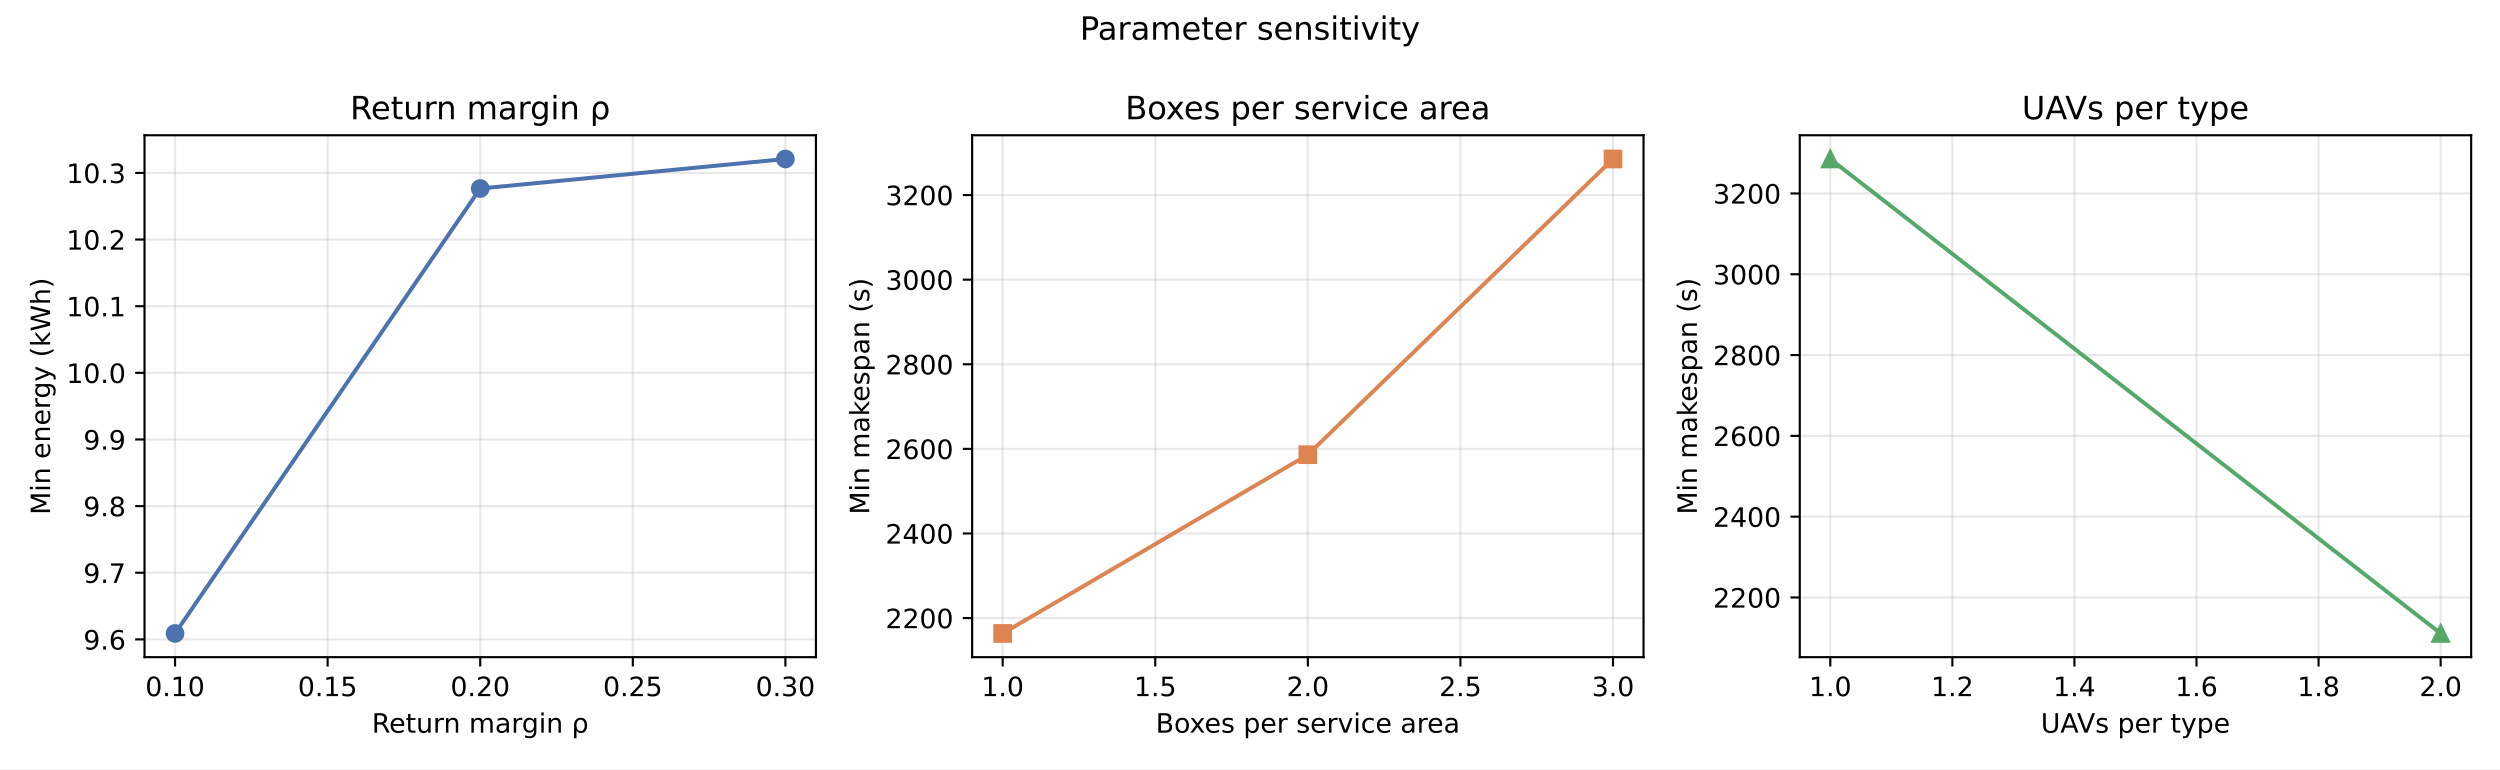
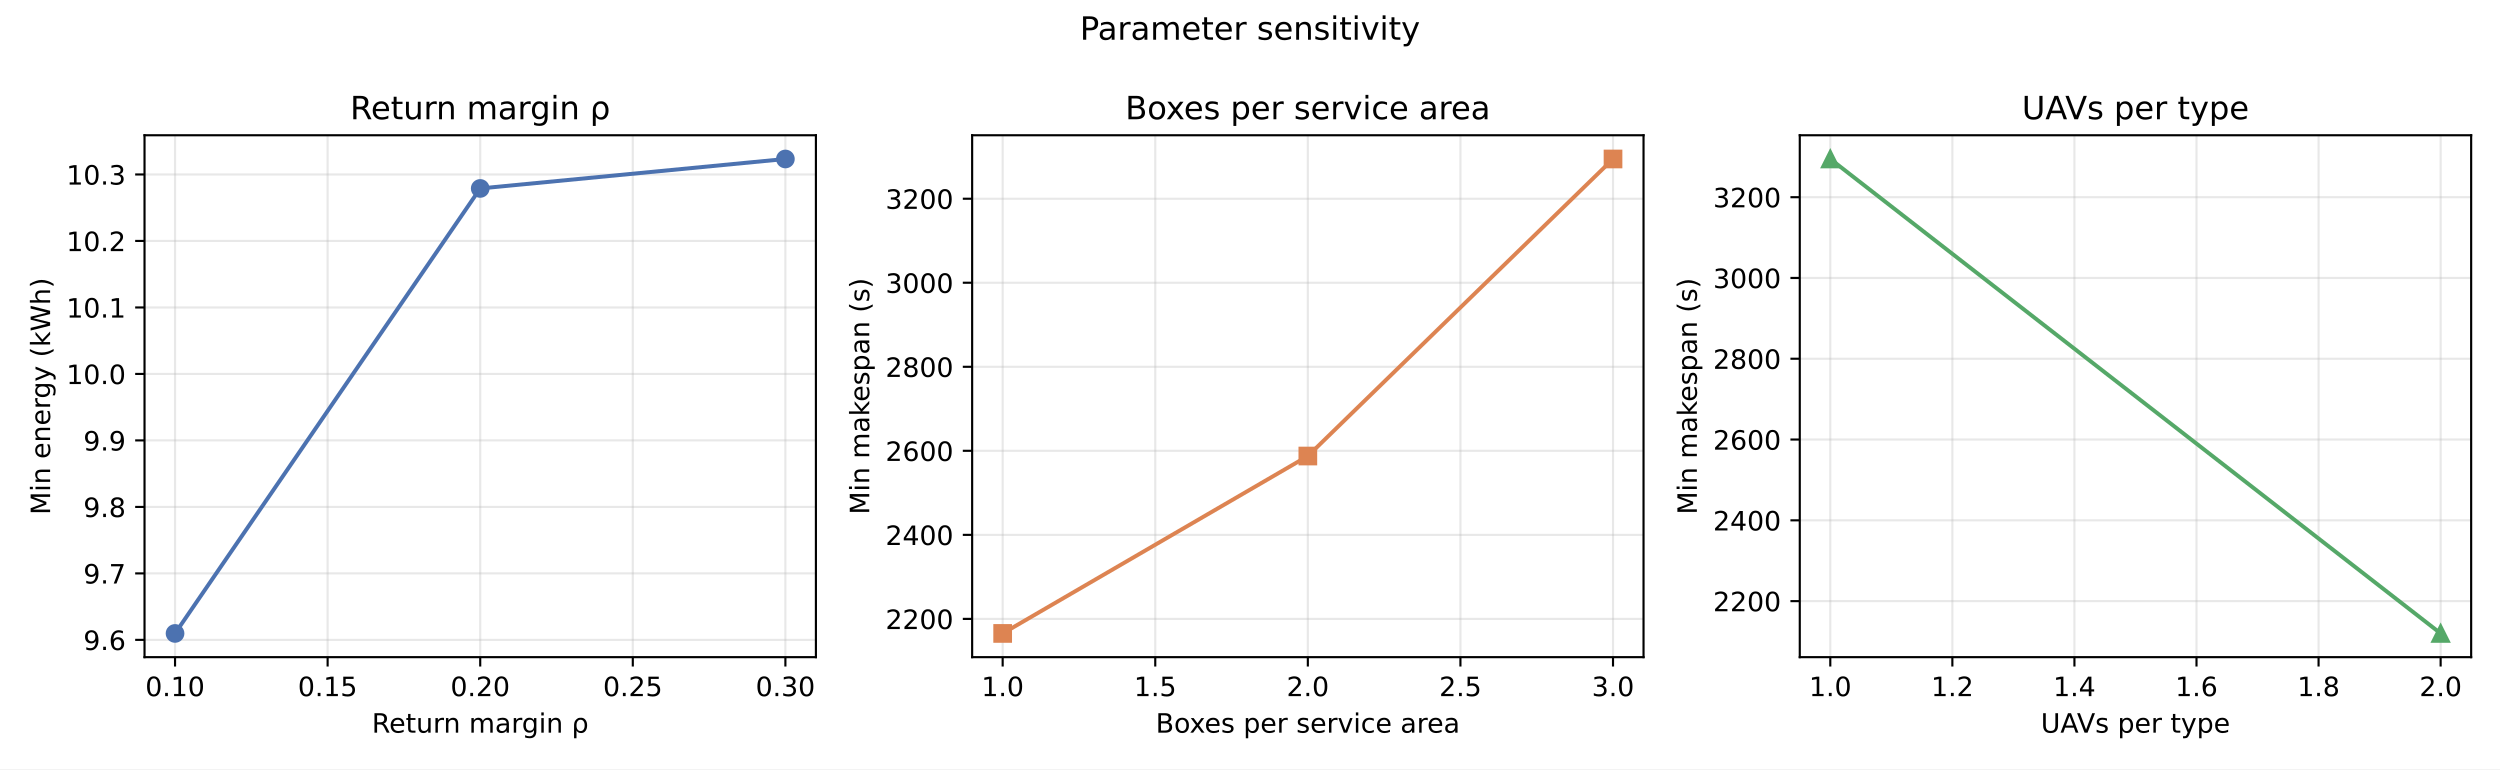
<svg xmlns="http://www.w3.org/2000/svg" xmlns:xlink="http://www.w3.org/1999/xlink" width="936pt" height="288pt" viewBox="0 0 936 288" version="1.1">
  <defs>
    <style type="text/css">*{stroke-linejoin: round; stroke-linecap: butt}</style>
  </defs>
  <g id="figure_1">
    <g id="patch_1">
      <path d="M 0 288  L 936 288  L 936 0  L 0 0  z " style="fill: #ffffff" />
    </g>
    <g id="axes_1">
      <g id="patch_2">
        <path d="M 54.11 246.04  L 305.475 246.04  L 305.475 50.64  L 54.11 50.64  z " style="fill: #ffffff" />
      </g>
      <g id="matplotlib.axis_1">
        <g id="xtick_1">
          <g id="line2d_1">
-             <path d="M 65.536 246.04  L 65.536 50.64  " clip-path="url(#pb678c1134d)" style="fill: none; stroke: #b0b0b0; stroke-opacity: 0.3; stroke-width: 0.8; stroke-linecap: square" />
+             <path d="M 65.536 246.04  L 65.536 50.64  " clip-path="url(#pf7293917fa)" style="fill: none; stroke: #b0b0b0; stroke-opacity: 0.3; stroke-width: 0.8; stroke-linecap: square" />
          </g>
          <g id="line2d_2">
            <defs>
-               <path id="m3098fb7972" d="M 0 0  L 0 3.5  " style="stroke: #000000; stroke-width: 0.8" />
+               <path id="mc7bc77fcb5" d="M 0 0  L 0 3.5  " style="stroke: #000000; stroke-width: 0.8" />
            </defs>
            <g>
-               <use xlink:href="#m3098fb7972" x="65.536" y="246.04" style="stroke: #000000; stroke-width: 0.8" />
+               <use xlink:href="#mc7bc77fcb5" x="65.536" y="246.04" style="stroke: #000000; stroke-width: 0.8" />
            </g>
          </g>
          <g id="text_1">
            <text style="font-size: 10px; font-family: 'DejaVu Sans', sans-serif; text-anchor: middle" x="65.536" y="260.638" transform="rotate(-0 65.53569 260.6384)">0.10</text>
          </g>
        </g>
        <g id="xtick_2">
          <g id="line2d_3">
-             <path d="M 122.664 246.04  L 122.664 50.64  " clip-path="url(#pb678c1134d)" style="fill: none; stroke: #b0b0b0; stroke-opacity: 0.3; stroke-width: 0.8; stroke-linecap: square" />
+             <path d="M 122.664 246.04  L 122.664 50.64  " clip-path="url(#pf7293917fa)" style="fill: none; stroke: #b0b0b0; stroke-opacity: 0.3; stroke-width: 0.8; stroke-linecap: square" />
          </g>
          <g id="line2d_4">
            <g>
-               <use xlink:href="#m3098fb7972" x="122.664" y="246.04" style="stroke: #000000; stroke-width: 0.8" />
+               <use xlink:href="#mc7bc77fcb5" x="122.664" y="246.04" style="stroke: #000000; stroke-width: 0.8" />
            </g>
          </g>
          <g id="text_2">
            <text style="font-size: 10px; font-family: 'DejaVu Sans', sans-serif; text-anchor: middle" x="122.664" y="260.638" transform="rotate(-0 122.6642 260.6384)">0.15</text>
          </g>
        </g>
        <g id="xtick_3">
          <g id="line2d_5">
-             <path d="M 179.793 246.04  L 179.793 50.64  " clip-path="url(#pb678c1134d)" style="fill: none; stroke: #b0b0b0; stroke-opacity: 0.3; stroke-width: 0.8; stroke-linecap: square" />
+             <path d="M 179.793 246.04  L 179.793 50.64  " clip-path="url(#pf7293917fa)" style="fill: none; stroke: #b0b0b0; stroke-opacity: 0.3; stroke-width: 0.8; stroke-linecap: square" />
          </g>
          <g id="line2d_6">
            <g>
-               <use xlink:href="#m3098fb7972" x="179.793" y="246.04" style="stroke: #000000; stroke-width: 0.8" />
+               <use xlink:href="#mc7bc77fcb5" x="179.793" y="246.04" style="stroke: #000000; stroke-width: 0.8" />
            </g>
          </g>
          <g id="text_3">
            <text style="font-size: 10px; font-family: 'DejaVu Sans', sans-serif; text-anchor: middle" x="179.793" y="260.638" transform="rotate(-0 179.7926 260.6384)">0.20</text>
          </g>
        </g>
        <g id="xtick_4">
          <g id="line2d_7">
-             <path d="M 236.921 246.04  L 236.921 50.64  " clip-path="url(#pb678c1134d)" style="fill: none; stroke: #b0b0b0; stroke-opacity: 0.3; stroke-width: 0.8; stroke-linecap: square" />
+             <path d="M 236.921 246.04  L 236.921 50.64  " clip-path="url(#pf7293917fa)" style="fill: none; stroke: #b0b0b0; stroke-opacity: 0.3; stroke-width: 0.8; stroke-linecap: square" />
          </g>
          <g id="line2d_8">
            <g>
-               <use xlink:href="#m3098fb7972" x="236.921" y="246.04" style="stroke: #000000; stroke-width: 0.8" />
+               <use xlink:href="#mc7bc77fcb5" x="236.921" y="246.04" style="stroke: #000000; stroke-width: 0.8" />
            </g>
          </g>
          <g id="text_4">
            <text style="font-size: 10px; font-family: 'DejaVu Sans', sans-serif; text-anchor: middle" x="236.921" y="260.638" transform="rotate(-0 236.9211 260.6384)">0.25</text>
          </g>
        </g>
        <g id="xtick_5">
          <g id="line2d_9">
-             <path d="M 294.05 246.04  L 294.05 50.64  " clip-path="url(#pb678c1134d)" style="fill: none; stroke: #b0b0b0; stroke-opacity: 0.3; stroke-width: 0.8; stroke-linecap: square" />
+             <path d="M 294.05 246.04  L 294.05 50.64  " clip-path="url(#pf7293917fa)" style="fill: none; stroke: #b0b0b0; stroke-opacity: 0.3; stroke-width: 0.8; stroke-linecap: square" />
          </g>
          <g id="line2d_10">
            <g>
-               <use xlink:href="#m3098fb7972" x="294.05" y="246.04" style="stroke: #000000; stroke-width: 0.8" />
+               <use xlink:href="#mc7bc77fcb5" x="294.05" y="246.04" style="stroke: #000000; stroke-width: 0.8" />
            </g>
          </g>
          <g id="text_5">
            <text style="font-size: 10px; font-family: 'DejaVu Sans', sans-serif; text-anchor: middle" x="294.05" y="260.638" transform="rotate(-0 294.0495 260.6384)">0.30</text>
          </g>
        </g>
        <g id="text_6">
          <text style="font-size: 10px; font-family: 'DejaVu Sans', sans-serif; text-anchor: middle" x="179.793" y="274.317" transform="rotate(-0 179.7926 274.3166)">Return margin ρ</text>
        </g>
      </g>
      <g id="matplotlib.axis_2">
        <g id="ytick_1">
          <g id="line2d_11">
-             <path d="M 54.11 239.388  L 305.475 239.388  " clip-path="url(#pb678c1134d)" style="fill: none; stroke: #b0b0b0; stroke-opacity: 0.3; stroke-width: 0.8; stroke-linecap: square" />
+             <path d="M 54.11 239.571  L 305.475 239.571  " clip-path="url(#pf7293917fa)" style="fill: none; stroke: #b0b0b0; stroke-opacity: 0.3; stroke-width: 0.8; stroke-linecap: square" />
          </g>
          <g id="line2d_12">
            <defs>
-               <path id="mcac2c756f8" d="M 0 0  L -3.5 0  " style="stroke: #000000; stroke-width: 0.8" />
+               <path id="m8f16e1d938" d="M 0 0  L -3.5 0  " style="stroke: #000000; stroke-width: 0.8" />
            </defs>
            <g>
-               <use xlink:href="#mcac2c756f8" x="54.11" y="239.388" style="stroke: #000000; stroke-width: 0.8" />
+               <use xlink:href="#m8f16e1d938" x="54.11" y="239.571" style="stroke: #000000; stroke-width: 0.8" />
            </g>
          </g>
          <g id="text_7">
-             <text style="font-size: 10px; font-family: 'DejaVu Sans', sans-serif; text-anchor: end" x="47.11" y="243.188" transform="rotate(-0 47.11 243.1877)">9.6</text>
+             <text style="font-size: 10px; font-family: 'DejaVu Sans', sans-serif; text-anchor: end" x="47.11" y="243.37" transform="rotate(-0 47.11 243.3701)">9.6</text>
          </g>
        </g>
        <g id="ytick_2">
          <g id="line2d_13">
-             <path d="M 54.11 214.438  L 305.475 214.438  " clip-path="url(#pb678c1134d)" style="fill: none; stroke: #b0b0b0; stroke-opacity: 0.3; stroke-width: 0.8; stroke-linecap: square" />
+             <path d="M 54.11 214.678  L 305.475 214.678  " clip-path="url(#pf7293917fa)" style="fill: none; stroke: #b0b0b0; stroke-opacity: 0.3; stroke-width: 0.8; stroke-linecap: square" />
          </g>
          <g id="line2d_14">
            <g>
-               <use xlink:href="#mcac2c756f8" x="54.11" y="214.438" style="stroke: #000000; stroke-width: 0.8" />
+               <use xlink:href="#m8f16e1d938" x="54.11" y="214.678" style="stroke: #000000; stroke-width: 0.8" />
            </g>
          </g>
          <g id="text_8">
-             <text style="font-size: 10px; font-family: 'DejaVu Sans', sans-serif; text-anchor: end" x="47.11" y="218.238" transform="rotate(-0 47.11 218.2376)">9.7</text>
+             <text style="font-size: 10px; font-family: 'DejaVu Sans', sans-serif; text-anchor: end" x="47.11" y="218.478" transform="rotate(-0 47.11 218.4776)">9.7</text>
          </g>
        </g>
        <g id="ytick_3">
          <g id="line2d_15">
-             <path d="M 54.11 189.488  L 305.475 189.488  " clip-path="url(#pb678c1134d)" style="fill: none; stroke: #b0b0b0; stroke-opacity: 0.3; stroke-width: 0.8; stroke-linecap: square" />
+             <path d="M 54.11 189.786  L 305.475 189.786  " clip-path="url(#pf7293917fa)" style="fill: none; stroke: #b0b0b0; stroke-opacity: 0.3; stroke-width: 0.8; stroke-linecap: square" />
          </g>
          <g id="line2d_16">
            <g>
-               <use xlink:href="#mcac2c756f8" x="54.11" y="189.488" style="stroke: #000000; stroke-width: 0.8" />
+               <use xlink:href="#m8f16e1d938" x="54.11" y="189.786" style="stroke: #000000; stroke-width: 0.8" />
            </g>
          </g>
          <g id="text_9">
-             <text style="font-size: 10px; font-family: 'DejaVu Sans', sans-serif; text-anchor: end" x="47.11" y="193.288" transform="rotate(-0 47.11 193.2876)">9.8</text>
+             <text style="font-size: 10px; font-family: 'DejaVu Sans', sans-serif; text-anchor: end" x="47.11" y="193.585" transform="rotate(-0 47.11 193.585)">9.8</text>
          </g>
        </g>
        <g id="ytick_4">
          <g id="line2d_17">
-             <path d="M 54.11 164.538  L 305.475 164.538  " clip-path="url(#pb678c1134d)" style="fill: none; stroke: #b0b0b0; stroke-opacity: 0.3; stroke-width: 0.8; stroke-linecap: square" />
+             <path d="M 54.11 164.893  L 305.475 164.893  " clip-path="url(#pf7293917fa)" style="fill: none; stroke: #b0b0b0; stroke-opacity: 0.3; stroke-width: 0.8; stroke-linecap: square" />
          </g>
          <g id="line2d_18">
            <g>
-               <use xlink:href="#mcac2c756f8" x="54.11" y="164.538" style="stroke: #000000; stroke-width: 0.8" />
+               <use xlink:href="#m8f16e1d938" x="54.11" y="164.893" style="stroke: #000000; stroke-width: 0.8" />
            </g>
          </g>
          <g id="text_10">
-             <text style="font-size: 10px; font-family: 'DejaVu Sans', sans-serif; text-anchor: end" x="47.11" y="168.337" transform="rotate(-0 47.11 168.3375)">9.9</text>
+             <text style="font-size: 10px; font-family: 'DejaVu Sans', sans-serif; text-anchor: end" x="47.11" y="168.693" transform="rotate(-0 47.11 168.6925)">9.9</text>
          </g>
        </g>
        <g id="ytick_5">
          <g id="line2d_19">
-             <path d="M 54.11 139.588  L 305.475 139.588  " clip-path="url(#pb678c1134d)" style="fill: none; stroke: #b0b0b0; stroke-opacity: 0.3; stroke-width: 0.8; stroke-linecap: square" />
+             <path d="M 54.11 140.001  L 305.475 140.001  " clip-path="url(#pf7293917fa)" style="fill: none; stroke: #b0b0b0; stroke-opacity: 0.3; stroke-width: 0.8; stroke-linecap: square" />
          </g>
          <g id="line2d_20">
            <g>
-               <use xlink:href="#mcac2c756f8" x="54.11" y="139.588" style="stroke: #000000; stroke-width: 0.8" />
+               <use xlink:href="#m8f16e1d938" x="54.11" y="140.001" style="stroke: #000000; stroke-width: 0.8" />
            </g>
          </g>
          <g id="text_11">
-             <text style="font-size: 10px; font-family: 'DejaVu Sans', sans-serif; text-anchor: end" x="47.11" y="143.387" transform="rotate(-0 47.11 143.3874)">10.0</text>
+             <text style="font-size: 10px; font-family: 'DejaVu Sans', sans-serif; text-anchor: end" x="47.11" y="143.8" transform="rotate(-0 47.11 143.8)">10.0</text>
          </g>
        </g>
        <g id="ytick_6">
          <g id="line2d_21">
-             <path d="M 54.11 114.638  L 305.475 114.638  " clip-path="url(#pb678c1134d)" style="fill: none; stroke: #b0b0b0; stroke-opacity: 0.3; stroke-width: 0.8; stroke-linecap: square" />
+             <path d="M 54.11 115.108  L 305.475 115.108  " clip-path="url(#pf7293917fa)" style="fill: none; stroke: #b0b0b0; stroke-opacity: 0.3; stroke-width: 0.8; stroke-linecap: square" />
          </g>
          <g id="line2d_22">
            <g>
-               <use xlink:href="#mcac2c756f8" x="54.11" y="114.638" style="stroke: #000000; stroke-width: 0.8" />
+               <use xlink:href="#m8f16e1d938" x="54.11" y="115.108" style="stroke: #000000; stroke-width: 0.8" />
            </g>
          </g>
          <g id="text_12">
-             <text style="font-size: 10px; font-family: 'DejaVu Sans', sans-serif; text-anchor: end" x="47.11" y="118.437" transform="rotate(-0 47.11 118.4373)">10.1</text>
+             <text style="font-size: 10px; font-family: 'DejaVu Sans', sans-serif; text-anchor: end" x="47.11" y="118.907" transform="rotate(-0 47.11 118.9075)">10.1</text>
          </g>
        </g>
        <g id="ytick_7">
          <g id="line2d_23">
-             <path d="M 54.11 89.688  L 305.475 89.688  " clip-path="url(#pb678c1134d)" style="fill: none; stroke: #b0b0b0; stroke-opacity: 0.3; stroke-width: 0.8; stroke-linecap: square" />
+             <path d="M 54.11 90.216  L 305.475 90.216  " clip-path="url(#pf7293917fa)" style="fill: none; stroke: #b0b0b0; stroke-opacity: 0.3; stroke-width: 0.8; stroke-linecap: square" />
          </g>
          <g id="line2d_24">
            <g>
-               <use xlink:href="#mcac2c756f8" x="54.11" y="89.688" style="stroke: #000000; stroke-width: 0.8" />
+               <use xlink:href="#m8f16e1d938" x="54.11" y="90.216" style="stroke: #000000; stroke-width: 0.8" />
            </g>
          </g>
          <g id="text_13">
-             <text style="font-size: 10px; font-family: 'DejaVu Sans', sans-serif; text-anchor: end" x="47.11" y="93.487" transform="rotate(-0 47.11 93.48726)">10.2</text>
+             <text style="font-size: 10px; font-family: 'DejaVu Sans', sans-serif; text-anchor: end" x="47.11" y="94.015" transform="rotate(-0 47.11 94.01492)">10.2</text>
          </g>
        </g>
        <g id="ytick_8">
          <g id="line2d_25">
-             <path d="M 54.11 64.738  L 305.475 64.738  " clip-path="url(#pb678c1134d)" style="fill: none; stroke: #b0b0b0; stroke-opacity: 0.3; stroke-width: 0.8; stroke-linecap: square" />
+             <path d="M 54.11 65.323  L 305.475 65.323  " clip-path="url(#pf7293917fa)" style="fill: none; stroke: #b0b0b0; stroke-opacity: 0.3; stroke-width: 0.8; stroke-linecap: square" />
          </g>
          <g id="line2d_26">
            <g>
-               <use xlink:href="#mcac2c756f8" x="54.11" y="64.738" style="stroke: #000000; stroke-width: 0.8" />
+               <use xlink:href="#m8f16e1d938" x="54.11" y="65.323" style="stroke: #000000; stroke-width: 0.8" />
            </g>
          </g>
          <g id="text_14">
-             <text style="font-size: 10px; font-family: 'DejaVu Sans', sans-serif; text-anchor: end" x="47.11" y="68.537" transform="rotate(-0 47.11 68.53718)">10.3</text>
+             <text style="font-size: 10px; font-family: 'DejaVu Sans', sans-serif; text-anchor: end" x="47.11" y="69.122" transform="rotate(-0 47.11 69.1224)">10.3</text>
          </g>
        </g>
        <g id="text_15">
          <text style="font-size: 10px; font-family: 'DejaVu Sans', sans-serif; text-anchor: middle" x="18.765" y="148.34" transform="rotate(-90 18.76469 148.34)">Min energy (kWh)</text>
        </g>
      </g>
      <g id="line2d_27">
-         <path d="M 65.536 237.158  L 179.793 70.577  L 294.05 59.522  " clip-path="url(#pb678c1134d)" style="fill: none; stroke: #4c72b0; stroke-width: 1.5; stroke-linecap: square" />
+         <path d="M 65.536 237.158  L 179.793 70.551  L 294.05 59.522  " clip-path="url(#pf7293917fa)" style="fill: none; stroke: #4c72b0; stroke-width: 1.5; stroke-linecap: square" />
        <defs>
-           <path id="m0dbbf1ecef" d="M 0 3  C 0.796 3 1.559 2.684 2.121 2.121  C 2.684 1.559 3 0.796 3 0  C 3 -0.796 2.684 -1.559 2.121 -2.121  C 1.559 -2.684 0.796 -3 0 -3  C -0.796 -3 -1.559 -2.684 -2.121 -2.121  C -2.684 -1.559 -3 -0.796 -3 0  C -3 0.796 -2.684 1.559 -2.121 2.121  C -1.559 2.684 -0.796 3 0 3  z " style="stroke: #4c72b0" />
+           <path id="mb04367f941" d="M 0 3  C 0.796 3 1.559 2.684 2.121 2.121  C 2.684 1.559 3 0.796 3 0  C 3 -0.796 2.684 -1.559 2.121 -2.121  C 1.559 -2.684 0.796 -3 0 -3  C -0.796 -3 -1.559 -2.684 -2.121 -2.121  C -2.684 -1.559 -3 -0.796 -3 0  C -3 0.796 -2.684 1.559 -2.121 2.121  C -1.559 2.684 -0.796 3 0 3  z " style="stroke: #4c72b0" />
        </defs>
-         <g clip-path="url(#pb678c1134d)">
-           <use xlink:href="#m0dbbf1ecef" x="65.536" y="237.158" style="fill: #4c72b0; stroke: #4c72b0" />
-           <use xlink:href="#m0dbbf1ecef" x="179.793" y="70.577" style="fill: #4c72b0; stroke: #4c72b0" />
-           <use xlink:href="#m0dbbf1ecef" x="294.05" y="59.522" style="fill: #4c72b0; stroke: #4c72b0" />
+         <g clip-path="url(#pf7293917fa)">
+           <use xlink:href="#mb04367f941" x="65.536" y="237.158" style="fill: #4c72b0; stroke: #4c72b0" />
+           <use xlink:href="#mb04367f941" x="179.793" y="70.551" style="fill: #4c72b0; stroke: #4c72b0" />
+           <use xlink:href="#mb04367f941" x="294.05" y="59.522" style="fill: #4c72b0; stroke: #4c72b0" />
        </g>
      </g>
      <g id="patch_3">
        <path d="M 54.11 246.04  L 54.11 50.64  " style="fill: none; stroke: #000000; stroke-width: 0.8; stroke-linejoin: miter; stroke-linecap: square" />
      </g>
      <g id="patch_4">
        <path d="M 305.475 246.04  L 305.475 50.64  " style="fill: none; stroke: #000000; stroke-width: 0.8; stroke-linejoin: miter; stroke-linecap: square" />
      </g>
      <g id="patch_5">
        <path d="M 54.11 246.04  L 305.475 246.04  " style="fill: none; stroke: #000000; stroke-width: 0.8; stroke-linejoin: miter; stroke-linecap: square" />
      </g>
      <g id="patch_6">
        <path d="M 54.11 50.64  L 305.475 50.64  " style="fill: none; stroke: #000000; stroke-width: 0.8; stroke-linejoin: miter; stroke-linecap: square" />
      </g>
      <g id="text_16">
        <text style="font-size: 12px; font-family: 'DejaVu Sans', sans-serif; text-anchor: middle" x="179.793" y="44.64" transform="rotate(-0 179.7926 44.64)">Return margin ρ</text>
      </g>
    </g>
    <g id="axes_2">
      <g id="patch_7">
        <path d="M 363.972 246.04  L 615.338 246.04  L 615.338 50.64  L 363.972 50.64  z " style="fill: #ffffff" />
      </g>
      <g id="matplotlib.axis_3">
        <g id="xtick_6">
          <g id="line2d_28">
-             <path d="M 375.398 246.04  L 375.398 50.64  " clip-path="url(#pb82ad3cc01)" style="fill: none; stroke: #b0b0b0; stroke-opacity: 0.3; stroke-width: 0.8; stroke-linecap: square" />
+             <path d="M 375.398 246.04  L 375.398 50.64  " clip-path="url(#pfac2a2e74e)" style="fill: none; stroke: #b0b0b0; stroke-opacity: 0.3; stroke-width: 0.8; stroke-linecap: square" />
          </g>
          <g id="line2d_29">
            <g>
-               <use xlink:href="#m3098fb7972" x="375.398" y="246.04" style="stroke: #000000; stroke-width: 0.8" />
+               <use xlink:href="#mc7bc77fcb5" x="375.398" y="246.04" style="stroke: #000000; stroke-width: 0.8" />
            </g>
          </g>
          <g id="text_17">
            <text style="font-size: 10px; font-family: 'DejaVu Sans', sans-serif; text-anchor: middle" x="375.398" y="260.638" transform="rotate(-0 375.3981 260.6384)">1.0</text>
          </g>
        </g>
        <g id="xtick_7">
          <g id="line2d_30">
-             <path d="M 432.527 246.04  L 432.527 50.64  " clip-path="url(#pb82ad3cc01)" style="fill: none; stroke: #b0b0b0; stroke-opacity: 0.3; stroke-width: 0.8; stroke-linecap: square" />
+             <path d="M 432.527 246.04  L 432.527 50.64  " clip-path="url(#pfac2a2e74e)" style="fill: none; stroke: #b0b0b0; stroke-opacity: 0.3; stroke-width: 0.8; stroke-linecap: square" />
          </g>
          <g id="line2d_31">
            <g>
-               <use xlink:href="#m3098fb7972" x="432.527" y="246.04" style="stroke: #000000; stroke-width: 0.8" />
+               <use xlink:href="#mc7bc77fcb5" x="432.527" y="246.04" style="stroke: #000000; stroke-width: 0.8" />
            </g>
          </g>
          <g id="text_18">
            <text style="font-size: 10px; font-family: 'DejaVu Sans', sans-serif; text-anchor: middle" x="432.527" y="260.638" transform="rotate(-0 432.5265 260.6384)">1.5</text>
          </g>
        </g>
        <g id="xtick_8">
          <g id="line2d_32">
-             <path d="M 489.655 246.04  L 489.655 50.64  " clip-path="url(#pb82ad3cc01)" style="fill: none; stroke: #b0b0b0; stroke-opacity: 0.3; stroke-width: 0.8; stroke-linecap: square" />
+             <path d="M 489.655 246.04  L 489.655 50.64  " clip-path="url(#pfac2a2e74e)" style="fill: none; stroke: #b0b0b0; stroke-opacity: 0.3; stroke-width: 0.8; stroke-linecap: square" />
          </g>
          <g id="line2d_33">
            <g>
-               <use xlink:href="#m3098fb7972" x="489.655" y="246.04" style="stroke: #000000; stroke-width: 0.8" />
+               <use xlink:href="#mc7bc77fcb5" x="489.655" y="246.04" style="stroke: #000000; stroke-width: 0.8" />
            </g>
          </g>
          <g id="text_19">
            <text style="font-size: 10px; font-family: 'DejaVu Sans', sans-serif; text-anchor: middle" x="489.655" y="260.638" transform="rotate(-0 489.655 260.6384)">2.0</text>
          </g>
        </g>
        <g id="xtick_9">
          <g id="line2d_34">
-             <path d="M 546.783 246.04  L 546.783 50.64  " clip-path="url(#pb82ad3cc01)" style="fill: none; stroke: #b0b0b0; stroke-opacity: 0.3; stroke-width: 0.8; stroke-linecap: square" />
+             <path d="M 546.783 246.04  L 546.783 50.64  " clip-path="url(#pfac2a2e74e)" style="fill: none; stroke: #b0b0b0; stroke-opacity: 0.3; stroke-width: 0.8; stroke-linecap: square" />
          </g>
          <g id="line2d_35">
            <g>
-               <use xlink:href="#m3098fb7972" x="546.783" y="246.04" style="stroke: #000000; stroke-width: 0.8" />
+               <use xlink:href="#mc7bc77fcb5" x="546.783" y="246.04" style="stroke: #000000; stroke-width: 0.8" />
            </g>
          </g>
          <g id="text_20">
            <text style="font-size: 10px; font-family: 'DejaVu Sans', sans-serif; text-anchor: middle" x="546.783" y="260.638" transform="rotate(-0 546.7835 260.6384)">2.5</text>
          </g>
        </g>
        <g id="xtick_10">
          <g id="line2d_36">
-             <path d="M 603.912 246.04  L 603.912 50.64  " clip-path="url(#pb82ad3cc01)" style="fill: none; stroke: #b0b0b0; stroke-opacity: 0.3; stroke-width: 0.8; stroke-linecap: square" />
+             <path d="M 603.912 246.04  L 603.912 50.64  " clip-path="url(#pfac2a2e74e)" style="fill: none; stroke: #b0b0b0; stroke-opacity: 0.3; stroke-width: 0.8; stroke-linecap: square" />
          </g>
          <g id="line2d_37">
            <g>
-               <use xlink:href="#m3098fb7972" x="603.912" y="246.04" style="stroke: #000000; stroke-width: 0.8" />
+               <use xlink:href="#mc7bc77fcb5" x="603.912" y="246.04" style="stroke: #000000; stroke-width: 0.8" />
            </g>
          </g>
          <g id="text_21">
            <text style="font-size: 10px; font-family: 'DejaVu Sans', sans-serif; text-anchor: middle" x="603.912" y="260.638" transform="rotate(-0 603.9119 260.6384)">3.0</text>
          </g>
        </g>
        <g id="text_22">
          <text style="font-size: 10px; font-family: 'DejaVu Sans', sans-serif; text-anchor: middle" x="489.655" y="274.317" transform="rotate(-0 489.655 274.3166)">Boxes per service area</text>
        </g>
      </g>
      <g id="matplotlib.axis_4">
        <g id="ytick_9">
          <g id="line2d_38">
-             <path d="M 363.972 231.4  L 615.338 231.4  " clip-path="url(#pb82ad3cc01)" style="fill: none; stroke: #b0b0b0; stroke-opacity: 0.3; stroke-width: 0.8; stroke-linecap: square" />
+             <path d="M 363.972 231.715  L 615.338 231.715  " clip-path="url(#pfac2a2e74e)" style="fill: none; stroke: #b0b0b0; stroke-opacity: 0.3; stroke-width: 0.8; stroke-linecap: square" />
          </g>
          <g id="line2d_39">
            <g>
-               <use xlink:href="#mcac2c756f8" x="363.972" y="231.4" style="stroke: #000000; stroke-width: 0.8" />
+               <use xlink:href="#m8f16e1d938" x="363.972" y="231.715" style="stroke: #000000; stroke-width: 0.8" />
            </g>
          </g>
          <g id="text_23">
-             <text style="font-size: 10px; font-family: 'DejaVu Sans', sans-serif; text-anchor: end" x="356.972" y="235.199" transform="rotate(-0 356.9724 235.1993)">2200</text>
+             <text style="font-size: 10px; font-family: 'DejaVu Sans', sans-serif; text-anchor: end" x="356.972" y="235.514" transform="rotate(-0 356.9724 235.5138)">2200</text>
          </g>
        </g>
        <g id="ytick_10">
          <g id="line2d_40">
-             <path d="M 363.972 199.726  L 615.338 199.726  " clip-path="url(#pb82ad3cc01)" style="fill: none; stroke: #b0b0b0; stroke-opacity: 0.3; stroke-width: 0.8; stroke-linecap: square" />
+             <path d="M 363.972 200.251  L 615.338 200.251  " clip-path="url(#pfac2a2e74e)" style="fill: none; stroke: #b0b0b0; stroke-opacity: 0.3; stroke-width: 0.8; stroke-linecap: square" />
          </g>
          <g id="line2d_41">
            <g>
-               <use xlink:href="#mcac2c756f8" x="363.972" y="199.726" style="stroke: #000000; stroke-width: 0.8" />
+               <use xlink:href="#m8f16e1d938" x="363.972" y="200.251" style="stroke: #000000; stroke-width: 0.8" />
            </g>
          </g>
          <g id="text_24">
-             <text style="font-size: 10px; font-family: 'DejaVu Sans', sans-serif; text-anchor: end" x="356.972" y="203.526" transform="rotate(-0 356.9724 203.5257)">2400</text>
+             <text style="font-size: 10px; font-family: 'DejaVu Sans', sans-serif; text-anchor: end" x="356.972" y="204.05" transform="rotate(-0 356.9724 204.0504)">2400</text>
          </g>
        </g>
        <g id="ytick_11">
          <g id="line2d_42">
-             <path d="M 363.972 168.053  L 615.338 168.053  " clip-path="url(#pb82ad3cc01)" style="fill: none; stroke: #b0b0b0; stroke-opacity: 0.3; stroke-width: 0.8; stroke-linecap: square" />
+             <path d="M 363.972 168.788  L 615.338 168.788  " clip-path="url(#pfac2a2e74e)" style="fill: none; stroke: #b0b0b0; stroke-opacity: 0.3; stroke-width: 0.8; stroke-linecap: square" />
          </g>
          <g id="line2d_43">
            <g>
-               <use xlink:href="#mcac2c756f8" x="363.972" y="168.053" style="stroke: #000000; stroke-width: 0.8" />
+               <use xlink:href="#m8f16e1d938" x="363.972" y="168.788" style="stroke: #000000; stroke-width: 0.8" />
            </g>
          </g>
          <g id="text_25">
-             <text style="font-size: 10px; font-family: 'DejaVu Sans', sans-serif; text-anchor: end" x="356.972" y="171.852" transform="rotate(-0 356.9724 171.8521)">2600</text>
+             <text style="font-size: 10px; font-family: 'DejaVu Sans', sans-serif; text-anchor: end" x="356.972" y="172.587" transform="rotate(-0 356.9724 172.587)">2600</text>
          </g>
        </g>
        <g id="ytick_12">
          <g id="line2d_44">
-             <path d="M 363.972 136.379  L 615.338 136.379  " clip-path="url(#pb82ad3cc01)" style="fill: none; stroke: #b0b0b0; stroke-opacity: 0.3; stroke-width: 0.8; stroke-linecap: square" />
+             <path d="M 363.972 137.324  L 615.338 137.324  " clip-path="url(#pfac2a2e74e)" style="fill: none; stroke: #b0b0b0; stroke-opacity: 0.3; stroke-width: 0.8; stroke-linecap: square" />
          </g>
          <g id="line2d_45">
            <g>
-               <use xlink:href="#mcac2c756f8" x="363.972" y="136.379" style="stroke: #000000; stroke-width: 0.8" />
+               <use xlink:href="#m8f16e1d938" x="363.972" y="137.324" style="stroke: #000000; stroke-width: 0.8" />
            </g>
          </g>
          <g id="text_26">
-             <text style="font-size: 10px; font-family: 'DejaVu Sans', sans-serif; text-anchor: end" x="356.972" y="140.179" transform="rotate(-0 356.9724 140.1785)">2800</text>
+             <text style="font-size: 10px; font-family: 'DejaVu Sans', sans-serif; text-anchor: end" x="356.972" y="141.124" transform="rotate(-0 356.9724 141.1236)">2800</text>
          </g>
        </g>
        <g id="ytick_13">
          <g id="line2d_46">
-             <path d="M 363.972 104.706  L 615.338 104.706  " clip-path="url(#pb82ad3cc01)" style="fill: none; stroke: #b0b0b0; stroke-opacity: 0.3; stroke-width: 0.8; stroke-linecap: square" />
+             <path d="M 363.972 105.861  L 615.338 105.861  " clip-path="url(#pfac2a2e74e)" style="fill: none; stroke: #b0b0b0; stroke-opacity: 0.3; stroke-width: 0.8; stroke-linecap: square" />
          </g>
          <g id="line2d_47">
            <g>
-               <use xlink:href="#mcac2c756f8" x="363.972" y="104.706" style="stroke: #000000; stroke-width: 0.8" />
+               <use xlink:href="#m8f16e1d938" x="363.972" y="105.861" style="stroke: #000000; stroke-width: 0.8" />
            </g>
          </g>
          <g id="text_27">
-             <text style="font-size: 10px; font-family: 'DejaVu Sans', sans-serif; text-anchor: end" x="356.972" y="108.505" transform="rotate(-0 356.9724 108.5049)">3000</text>
+             <text style="font-size: 10px; font-family: 'DejaVu Sans', sans-serif; text-anchor: end" x="356.972" y="109.66" transform="rotate(-0 356.9724 109.6603)">3000</text>
          </g>
        </g>
        <g id="ytick_14">
          <g id="line2d_48">
-             <path d="M 363.972 73.032  L 615.338 73.032  " clip-path="url(#pb82ad3cc01)" style="fill: none; stroke: #b0b0b0; stroke-opacity: 0.3; stroke-width: 0.8; stroke-linecap: square" />
+             <path d="M 363.972 74.398  L 615.338 74.398  " clip-path="url(#pfac2a2e74e)" style="fill: none; stroke: #b0b0b0; stroke-opacity: 0.3; stroke-width: 0.8; stroke-linecap: square" />
          </g>
          <g id="line2d_49">
            <g>
-               <use xlink:href="#mcac2c756f8" x="363.972" y="73.032" style="stroke: #000000; stroke-width: 0.8" />
+               <use xlink:href="#m8f16e1d938" x="363.972" y="74.398" style="stroke: #000000; stroke-width: 0.8" />
            </g>
          </g>
          <g id="text_28">
-             <text style="font-size: 10px; font-family: 'DejaVu Sans', sans-serif; text-anchor: end" x="356.972" y="76.831" transform="rotate(-0 356.9724 76.83134)">3200</text>
+             <text style="font-size: 10px; font-family: 'DejaVu Sans', sans-serif; text-anchor: end" x="356.972" y="78.197" transform="rotate(-0 356.9724 78.19685)">3200</text>
          </g>
        </g>
        <g id="text_29">
          <text style="font-size: 10px; font-family: 'DejaVu Sans', sans-serif; text-anchor: middle" x="325.443" y="148.34" transform="rotate(-90 325.4427 148.34)">Min makespan (s)</text>
        </g>
      </g>
      <g id="line2d_50">
-         <path d="M 375.398 237.158  L 489.655 170.236  L 603.912 59.522  " clip-path="url(#pb82ad3cc01)" style="fill: none; stroke: #dd8452; stroke-width: 1.5; stroke-linecap: square" />
+         <path d="M 375.398 237.158  L 489.655 170.738  L 603.912 59.522  " clip-path="url(#pfac2a2e74e)" style="fill: none; stroke: #dd8452; stroke-width: 1.5; stroke-linecap: square" />
        <defs>
-           <path id="me1e07e157d" d="M -3 3  L 3 3  L 3 -3  L -3 -3  z " style="stroke: #dd8452; stroke-linejoin: miter" />
+           <path id="m6612ac4a39" d="M -3 3  L 3 3  L 3 -3  L -3 -3  z " style="stroke: #dd8452; stroke-linejoin: miter" />
        </defs>
-         <g clip-path="url(#pb82ad3cc01)">
-           <use xlink:href="#me1e07e157d" x="375.398" y="237.158" style="fill: #dd8452; stroke: #dd8452; stroke-linejoin: miter" />
-           <use xlink:href="#me1e07e157d" x="489.655" y="170.236" style="fill: #dd8452; stroke: #dd8452; stroke-linejoin: miter" />
-           <use xlink:href="#me1e07e157d" x="603.912" y="59.522" style="fill: #dd8452; stroke: #dd8452; stroke-linejoin: miter" />
+         <g clip-path="url(#pfac2a2e74e)">
+           <use xlink:href="#m6612ac4a39" x="375.398" y="237.158" style="fill: #dd8452; stroke: #dd8452; stroke-linejoin: miter" />
+           <use xlink:href="#m6612ac4a39" x="489.655" y="170.738" style="fill: #dd8452; stroke: #dd8452; stroke-linejoin: miter" />
+           <use xlink:href="#m6612ac4a39" x="603.912" y="59.522" style="fill: #dd8452; stroke: #dd8452; stroke-linejoin: miter" />
        </g>
      </g>
      <g id="patch_8">
        <path d="M 363.972 246.04  L 363.972 50.64  " style="fill: none; stroke: #000000; stroke-width: 0.8; stroke-linejoin: miter; stroke-linecap: square" />
      </g>
      <g id="patch_9">
        <path d="M 615.338 246.04  L 615.338 50.64  " style="fill: none; stroke: #000000; stroke-width: 0.8; stroke-linejoin: miter; stroke-linecap: square" />
      </g>
      <g id="patch_10">
        <path d="M 363.972 246.04  L 615.338 246.04  " style="fill: none; stroke: #000000; stroke-width: 0.8; stroke-linejoin: miter; stroke-linecap: square" />
      </g>
      <g id="patch_11">
        <path d="M 363.972 50.64  L 615.338 50.64  " style="fill: none; stroke: #000000; stroke-width: 0.8; stroke-linejoin: miter; stroke-linecap: square" />
      </g>
      <g id="text_30">
        <text style="font-size: 12px; font-family: 'DejaVu Sans', sans-serif; text-anchor: middle" x="489.655" y="44.64" transform="rotate(-0 489.655 44.64)">Boxes per service area</text>
      </g>
    </g>
    <g id="axes_3">
      <g id="patch_12">
        <path d="M 673.835 246.04  L 925.2 246.04  L 925.2 50.64  L 673.835 50.64  z " style="fill: #ffffff" />
      </g>
      <g id="matplotlib.axis_5">
        <g id="xtick_11">
          <g id="line2d_51">
-             <path d="M 685.26 246.04  L 685.26 50.64  " clip-path="url(#p9291746465)" style="fill: none; stroke: #b0b0b0; stroke-opacity: 0.3; stroke-width: 0.8; stroke-linecap: square" />
+             <path d="M 685.26 246.04  L 685.26 50.64  " clip-path="url(#p581de5b723)" style="fill: none; stroke: #b0b0b0; stroke-opacity: 0.3; stroke-width: 0.8; stroke-linecap: square" />
          </g>
          <g id="line2d_52">
            <g>
-               <use xlink:href="#m3098fb7972" x="685.26" y="246.04" style="stroke: #000000; stroke-width: 0.8" />
+               <use xlink:href="#mc7bc77fcb5" x="685.26" y="246.04" style="stroke: #000000; stroke-width: 0.8" />
            </g>
          </g>
          <g id="text_31">
            <text style="font-size: 10px; font-family: 'DejaVu Sans', sans-serif; text-anchor: middle" x="685.26" y="260.638" transform="rotate(-0 685.2605 260.6384)">1.0</text>
          </g>
        </g>
        <g id="xtick_12">
          <g id="line2d_53">
-             <path d="M 730.963 246.04  L 730.963 50.64  " clip-path="url(#p9291746465)" style="fill: none; stroke: #b0b0b0; stroke-opacity: 0.3; stroke-width: 0.8; stroke-linecap: square" />
+             <path d="M 730.963 246.04  L 730.963 50.64  " clip-path="url(#p581de5b723)" style="fill: none; stroke: #b0b0b0; stroke-opacity: 0.3; stroke-width: 0.8; stroke-linecap: square" />
          </g>
          <g id="line2d_54">
            <g>
-               <use xlink:href="#m3098fb7972" x="730.963" y="246.04" style="stroke: #000000; stroke-width: 0.8" />
+               <use xlink:href="#mc7bc77fcb5" x="730.963" y="246.04" style="stroke: #000000; stroke-width: 0.8" />
            </g>
          </g>
          <g id="text_32">
            <text style="font-size: 10px; font-family: 'DejaVu Sans', sans-serif; text-anchor: middle" x="730.963" y="260.638" transform="rotate(-0 730.9632 260.6384)">1.2</text>
          </g>
        </g>
        <g id="xtick_13">
          <g id="line2d_55">
-             <path d="M 776.666 246.04  L 776.666 50.64  " clip-path="url(#p9291746465)" style="fill: none; stroke: #b0b0b0; stroke-opacity: 0.3; stroke-width: 0.8; stroke-linecap: square" />
+             <path d="M 776.666 246.04  L 776.666 50.64  " clip-path="url(#p581de5b723)" style="fill: none; stroke: #b0b0b0; stroke-opacity: 0.3; stroke-width: 0.8; stroke-linecap: square" />
          </g>
          <g id="line2d_56">
            <g>
-               <use xlink:href="#m3098fb7972" x="776.666" y="246.04" style="stroke: #000000; stroke-width: 0.8" />
+               <use xlink:href="#mc7bc77fcb5" x="776.666" y="246.04" style="stroke: #000000; stroke-width: 0.8" />
            </g>
          </g>
          <g id="text_33">
            <text style="font-size: 10px; font-family: 'DejaVu Sans', sans-serif; text-anchor: middle" x="776.666" y="260.638" transform="rotate(-0 776.666 260.6384)">1.4</text>
          </g>
        </g>
        <g id="xtick_14">
          <g id="line2d_57">
-             <path d="M 822.369 246.04  L 822.369 50.64  " clip-path="url(#p9291746465)" style="fill: none; stroke: #b0b0b0; stroke-opacity: 0.3; stroke-width: 0.8; stroke-linecap: square" />
+             <path d="M 822.369 246.04  L 822.369 50.64  " clip-path="url(#p581de5b723)" style="fill: none; stroke: #b0b0b0; stroke-opacity: 0.3; stroke-width: 0.8; stroke-linecap: square" />
          </g>
          <g id="line2d_58">
            <g>
-               <use xlink:href="#m3098fb7972" x="822.369" y="246.04" style="stroke: #000000; stroke-width: 0.8" />
+               <use xlink:href="#mc7bc77fcb5" x="822.369" y="246.04" style="stroke: #000000; stroke-width: 0.8" />
            </g>
          </g>
          <g id="text_34">
            <text style="font-size: 10px; font-family: 'DejaVu Sans', sans-serif; text-anchor: middle" x="822.369" y="260.638" transform="rotate(-0 822.3688 260.6384)">1.6</text>
          </g>
        </g>
        <g id="xtick_15">
          <g id="line2d_59">
-             <path d="M 868.072 246.04  L 868.072 50.64  " clip-path="url(#p9291746465)" style="fill: none; stroke: #b0b0b0; stroke-opacity: 0.3; stroke-width: 0.8; stroke-linecap: square" />
+             <path d="M 868.072 246.04  L 868.072 50.64  " clip-path="url(#p581de5b723)" style="fill: none; stroke: #b0b0b0; stroke-opacity: 0.3; stroke-width: 0.8; stroke-linecap: square" />
          </g>
          <g id="line2d_60">
            <g>
-               <use xlink:href="#m3098fb7972" x="868.072" y="246.04" style="stroke: #000000; stroke-width: 0.8" />
+               <use xlink:href="#mc7bc77fcb5" x="868.072" y="246.04" style="stroke: #000000; stroke-width: 0.8" />
            </g>
          </g>
          <g id="text_35">
            <text style="font-size: 10px; font-family: 'DejaVu Sans', sans-serif; text-anchor: middle" x="868.072" y="260.638" transform="rotate(-0 868.0715 260.6384)">1.8</text>
          </g>
        </g>
        <g id="xtick_16">
          <g id="line2d_61">
-             <path d="M 913.774 246.04  L 913.774 50.64  " clip-path="url(#p9291746465)" style="fill: none; stroke: #b0b0b0; stroke-opacity: 0.3; stroke-width: 0.8; stroke-linecap: square" />
+             <path d="M 913.774 246.04  L 913.774 50.64  " clip-path="url(#p581de5b723)" style="fill: none; stroke: #b0b0b0; stroke-opacity: 0.3; stroke-width: 0.8; stroke-linecap: square" />
          </g>
          <g id="line2d_62">
            <g>
-               <use xlink:href="#m3098fb7972" x="913.774" y="246.04" style="stroke: #000000; stroke-width: 0.8" />
+               <use xlink:href="#mc7bc77fcb5" x="913.774" y="246.04" style="stroke: #000000; stroke-width: 0.8" />
            </g>
          </g>
          <g id="text_36">
            <text style="font-size: 10px; font-family: 'DejaVu Sans', sans-serif; text-anchor: middle" x="913.774" y="260.638" transform="rotate(-0 913.7743 260.6384)">2.0</text>
          </g>
        </g>
        <g id="text_37">
          <text style="font-size: 10px; font-family: 'DejaVu Sans', sans-serif; text-anchor: middle" x="799.517" y="274.317" transform="rotate(-0 799.5174 274.3166)">UAVs per type</text>
        </g>
      </g>
      <g id="matplotlib.axis_6">
        <g id="ytick_15">
          <g id="line2d_63">
-             <path d="M 673.835 223.694  L 925.2 223.694  " clip-path="url(#p9291746465)" style="fill: none; stroke: #b0b0b0; stroke-opacity: 0.3; stroke-width: 0.8; stroke-linecap: square" />
+             <path d="M 673.835 225.058  L 925.2 225.058  " clip-path="url(#p581de5b723)" style="fill: none; stroke: #b0b0b0; stroke-opacity: 0.3; stroke-width: 0.8; stroke-linecap: square" />
          </g>
          <g id="line2d_64">
            <g>
-               <use xlink:href="#mcac2c756f8" x="673.835" y="223.694" style="stroke: #000000; stroke-width: 0.8" />
+               <use xlink:href="#m8f16e1d938" x="673.835" y="225.058" style="stroke: #000000; stroke-width: 0.8" />
            </g>
          </g>
          <g id="text_38">
-             <text style="font-size: 10px; font-family: 'DejaVu Sans', sans-serif; text-anchor: end" x="666.835" y="227.493" transform="rotate(-0 666.8348 227.4931)">2200</text>
+             <text style="font-size: 10px; font-family: 'DejaVu Sans', sans-serif; text-anchor: end" x="666.835" y="228.857" transform="rotate(-0 666.8348 228.8572)">2200</text>
          </g>
        </g>
        <g id="ytick_16">
          <g id="line2d_65">
-             <path d="M 673.835 193.44  L 925.2 193.44  " clip-path="url(#p9291746465)" style="fill: none; stroke: #b0b0b0; stroke-opacity: 0.3; stroke-width: 0.8; stroke-linecap: square" />
+             <path d="M 673.835 194.811  L 925.2 194.811  " clip-path="url(#p581de5b723)" style="fill: none; stroke: #b0b0b0; stroke-opacity: 0.3; stroke-width: 0.8; stroke-linecap: square" />
          </g>
          <g id="line2d_66">
            <g>
-               <use xlink:href="#mcac2c756f8" x="673.835" y="193.44" style="stroke: #000000; stroke-width: 0.8" />
+               <use xlink:href="#m8f16e1d938" x="673.835" y="194.811" style="stroke: #000000; stroke-width: 0.8" />
            </g>
          </g>
          <g id="text_39">
-             <text style="font-size: 10px; font-family: 'DejaVu Sans', sans-serif; text-anchor: end" x="666.835" y="197.24" transform="rotate(-0 666.8348 197.2396)">2400</text>
+             <text style="font-size: 10px; font-family: 'DejaVu Sans', sans-serif; text-anchor: end" x="666.835" y="198.61" transform="rotate(-0 666.8348 198.6101)">2400</text>
          </g>
        </g>
        <g id="ytick_17">
          <g id="line2d_67">
-             <path d="M 673.835 163.187  L 925.2 163.187  " clip-path="url(#p9291746465)" style="fill: none; stroke: #b0b0b0; stroke-opacity: 0.3; stroke-width: 0.8; stroke-linecap: square" />
+             <path d="M 673.835 164.564  L 925.2 164.564  " clip-path="url(#p581de5b723)" style="fill: none; stroke: #b0b0b0; stroke-opacity: 0.3; stroke-width: 0.8; stroke-linecap: square" />
          </g>
          <g id="line2d_68">
            <g>
-               <use xlink:href="#mcac2c756f8" x="673.835" y="163.187" style="stroke: #000000; stroke-width: 0.8" />
+               <use xlink:href="#m8f16e1d938" x="673.835" y="164.564" style="stroke: #000000; stroke-width: 0.8" />
            </g>
          </g>
          <g id="text_40">
-             <text style="font-size: 10px; font-family: 'DejaVu Sans', sans-serif; text-anchor: end" x="666.835" y="166.986" transform="rotate(-0 666.8348 166.9861)">2600</text>
+             <text style="font-size: 10px; font-family: 'DejaVu Sans', sans-serif; text-anchor: end" x="666.835" y="168.363" transform="rotate(-0 666.8348 168.3631)">2600</text>
          </g>
        </g>
        <g id="ytick_18">
          <g id="line2d_69">
-             <path d="M 673.835 132.933  L 925.2 132.933  " clip-path="url(#p9291746465)" style="fill: none; stroke: #b0b0b0; stroke-opacity: 0.3; stroke-width: 0.8; stroke-linecap: square" />
+             <path d="M 673.835 134.317  L 925.2 134.317  " clip-path="url(#p581de5b723)" style="fill: none; stroke: #b0b0b0; stroke-opacity: 0.3; stroke-width: 0.8; stroke-linecap: square" />
          </g>
          <g id="line2d_70">
            <g>
-               <use xlink:href="#mcac2c756f8" x="673.835" y="132.933" style="stroke: #000000; stroke-width: 0.8" />
+               <use xlink:href="#m8f16e1d938" x="673.835" y="134.317" style="stroke: #000000; stroke-width: 0.8" />
            </g>
          </g>
          <g id="text_41">
-             <text style="font-size: 10px; font-family: 'DejaVu Sans', sans-serif; text-anchor: end" x="666.835" y="136.733" transform="rotate(-0 666.8348 136.7326)">2800</text>
+             <text style="font-size: 10px; font-family: 'DejaVu Sans', sans-serif; text-anchor: end" x="666.835" y="138.116" transform="rotate(-0 666.8348 138.116)">2800</text>
          </g>
        </g>
        <g id="ytick_19">
          <g id="line2d_71">
-             <path d="M 673.835 102.68  L 925.2 102.68  " clip-path="url(#p9291746465)" style="fill: none; stroke: #b0b0b0; stroke-opacity: 0.3; stroke-width: 0.8; stroke-linecap: square" />
+             <path d="M 673.835 104.07  L 925.2 104.07  " clip-path="url(#p581de5b723)" style="fill: none; stroke: #b0b0b0; stroke-opacity: 0.3; stroke-width: 0.8; stroke-linecap: square" />
          </g>
          <g id="line2d_72">
            <g>
-               <use xlink:href="#mcac2c756f8" x="673.835" y="102.68" style="stroke: #000000; stroke-width: 0.8" />
+               <use xlink:href="#m8f16e1d938" x="673.835" y="104.07" style="stroke: #000000; stroke-width: 0.8" />
            </g>
          </g>
          <g id="text_42">
-             <text style="font-size: 10px; font-family: 'DejaVu Sans', sans-serif; text-anchor: end" x="666.835" y="106.479" transform="rotate(-0 666.8348 106.4791)">3000</text>
+             <text style="font-size: 10px; font-family: 'DejaVu Sans', sans-serif; text-anchor: end" x="666.835" y="107.869" transform="rotate(-0 666.8348 107.8689)">3000</text>
          </g>
        </g>
        <g id="ytick_20">
          <g id="line2d_73">
-             <path d="M 673.835 72.426  L 925.2 72.426  " clip-path="url(#p9291746465)" style="fill: none; stroke: #b0b0b0; stroke-opacity: 0.3; stroke-width: 0.8; stroke-linecap: square" />
+             <path d="M 673.835 73.823  L 925.2 73.823  " clip-path="url(#p581de5b723)" style="fill: none; stroke: #b0b0b0; stroke-opacity: 0.3; stroke-width: 0.8; stroke-linecap: square" />
          </g>
          <g id="line2d_74">
            <g>
-               <use xlink:href="#mcac2c756f8" x="673.835" y="72.426" style="stroke: #000000; stroke-width: 0.8" />
+               <use xlink:href="#m8f16e1d938" x="673.835" y="73.823" style="stroke: #000000; stroke-width: 0.8" />
            </g>
          </g>
          <g id="text_43">
-             <text style="font-size: 10px; font-family: 'DejaVu Sans', sans-serif; text-anchor: end" x="666.835" y="76.226" transform="rotate(-0 666.8348 76.2256)">3200</text>
+             <text style="font-size: 10px; font-family: 'DejaVu Sans', sans-serif; text-anchor: end" x="666.835" y="77.622" transform="rotate(-0 666.8348 77.62179)">3200</text>
          </g>
        </g>
        <g id="text_44">
          <text style="font-size: 10px; font-family: 'DejaVu Sans', sans-serif; text-anchor: middle" x="635.305" y="148.34" transform="rotate(-90 635.3051 148.34)">Min makespan (s)</text>
        </g>
      </g>
      <g id="line2d_75">
-         <path d="M 685.26 59.522  L 913.774 237.158  " clip-path="url(#p9291746465)" style="fill: none; stroke: #55a868; stroke-width: 1.5; stroke-linecap: square" />
+         <path d="M 685.26 59.522  L 913.774 237.158  " clip-path="url(#p581de5b723)" style="fill: none; stroke: #55a868; stroke-width: 1.5; stroke-linecap: square" />
        <defs>
-           <path id="m1ff479dbb0" d="M 0 -3  L -3 3  L 3 3  z " style="stroke: #55a868; stroke-linejoin: miter" />
+           <path id="mfed79636c1" d="M 0 -3  L -3 3  L 3 3  z " style="stroke: #55a868; stroke-linejoin: miter" />
        </defs>
-         <g clip-path="url(#p9291746465)">
-           <use xlink:href="#m1ff479dbb0" x="685.26" y="59.522" style="fill: #55a868; stroke: #55a868; stroke-linejoin: miter" />
-           <use xlink:href="#m1ff479dbb0" x="913.774" y="237.158" style="fill: #55a868; stroke: #55a868; stroke-linejoin: miter" />
+         <g clip-path="url(#p581de5b723)">
+           <use xlink:href="#mfed79636c1" x="685.26" y="59.522" style="fill: #55a868; stroke: #55a868; stroke-linejoin: miter" />
+           <use xlink:href="#mfed79636c1" x="913.774" y="237.158" style="fill: #55a868; stroke: #55a868; stroke-linejoin: miter" />
        </g>
      </g>
      <g id="patch_13">
        <path d="M 673.835 246.04  L 673.835 50.64  " style="fill: none; stroke: #000000; stroke-width: 0.8; stroke-linejoin: miter; stroke-linecap: square" />
      </g>
      <g id="patch_14">
        <path d="M 925.2 246.04  L 925.2 50.64  " style="fill: none; stroke: #000000; stroke-width: 0.8; stroke-linejoin: miter; stroke-linecap: square" />
      </g>
      <g id="patch_15">
        <path d="M 673.835 246.04  L 925.2 246.04  " style="fill: none; stroke: #000000; stroke-width: 0.8; stroke-linejoin: miter; stroke-linecap: square" />
      </g>
      <g id="patch_16">
        <path d="M 673.835 50.64  L 925.2 50.64  " style="fill: none; stroke: #000000; stroke-width: 0.8; stroke-linejoin: miter; stroke-linecap: square" />
      </g>
      <g id="text_45">
        <text style="font-size: 12px; font-family: 'DejaVu Sans', sans-serif; text-anchor: middle" x="799.517" y="44.64" transform="rotate(-0 799.5174 44.64)">UAVs per type</text>
      </g>
    </g>
    <g id="text_46">
      <text style="font-size: 12px; font-family: 'DejaVu Sans', sans-serif; text-anchor: middle" x="468" y="14.878" transform="rotate(-0 468 14.87813)">Parameter sensitivity</text>
    </g>
  </g>
  <defs>
-     <clipPath id="pb678c1134d">
+     <clipPath id="pf7293917fa">
      <rect x="54.11" y="50.64" width="251.365" height="195.4" />
    </clipPath>
-     <clipPath id="pb82ad3cc01">
+     <clipPath id="pfac2a2e74e">
      <rect x="363.972" y="50.64" width="251.365" height="195.4" />
    </clipPath>
-     <clipPath id="p9291746465">
+     <clipPath id="p581de5b723">
      <rect x="673.835" y="50.64" width="251.365" height="195.4" />
    </clipPath>
  </defs>
</svg>
